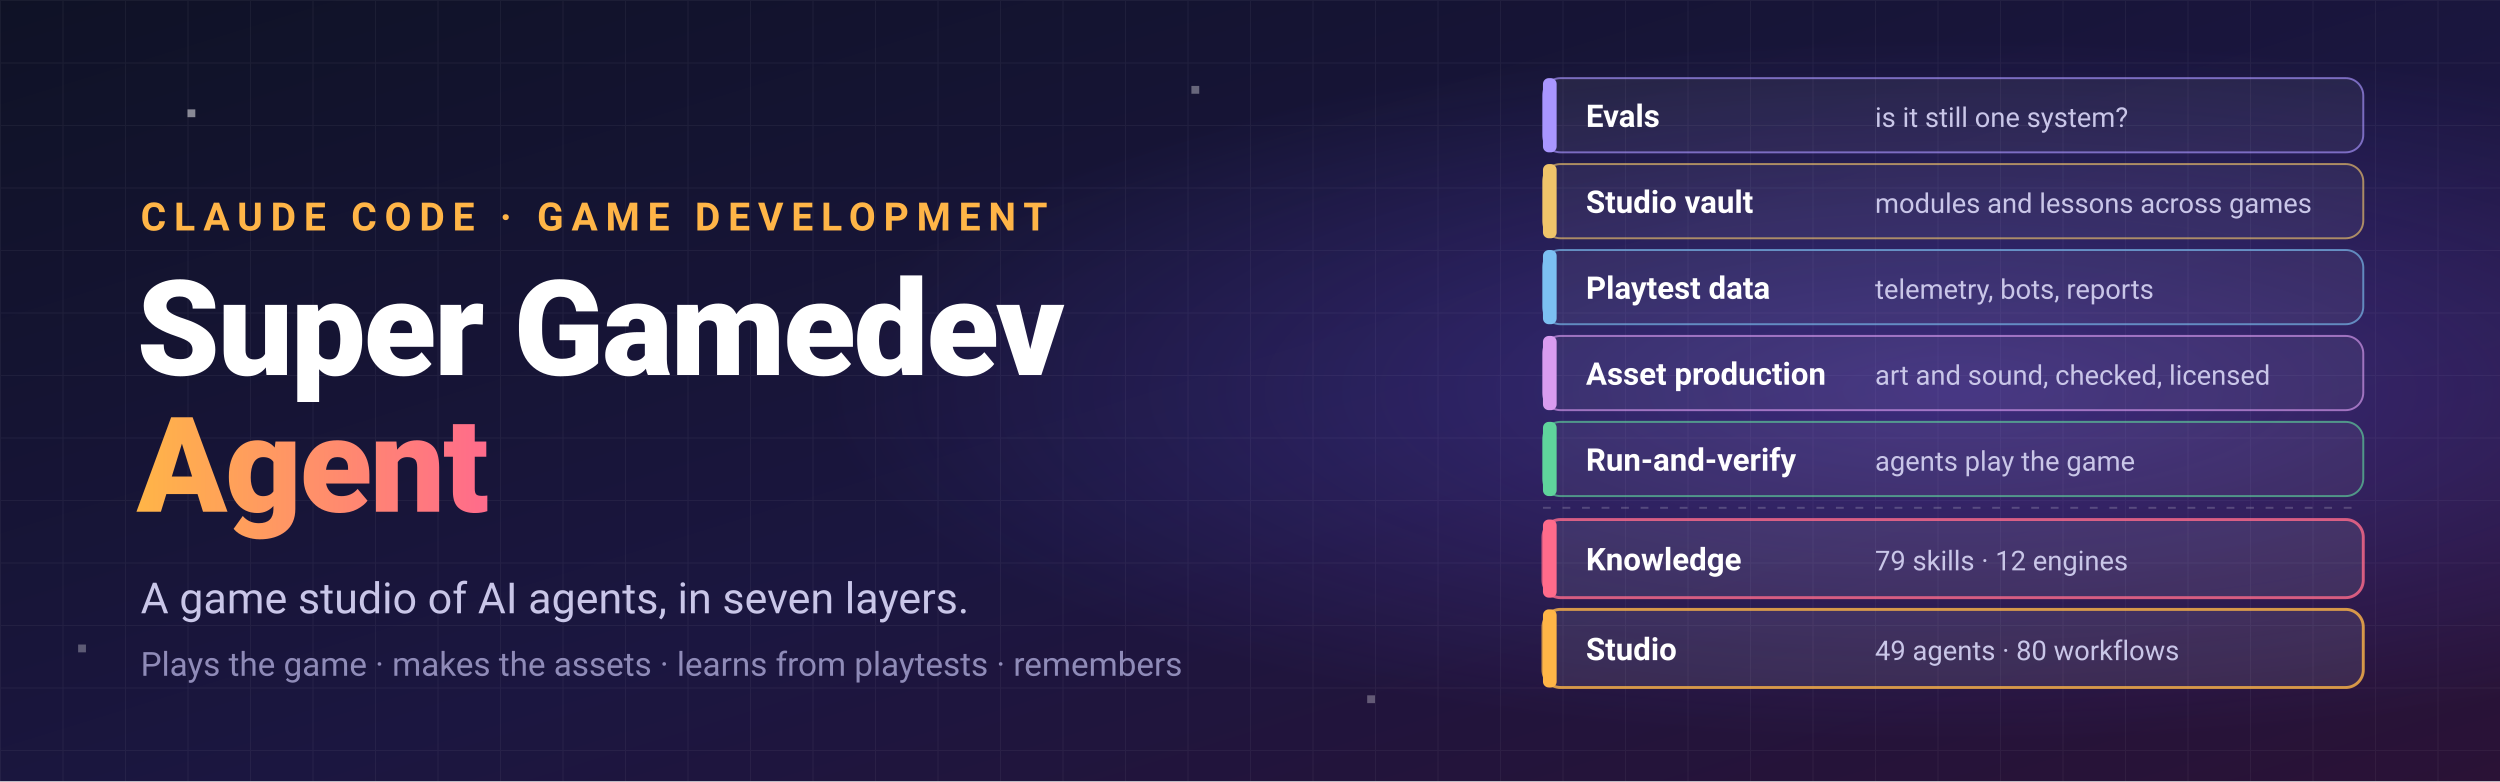
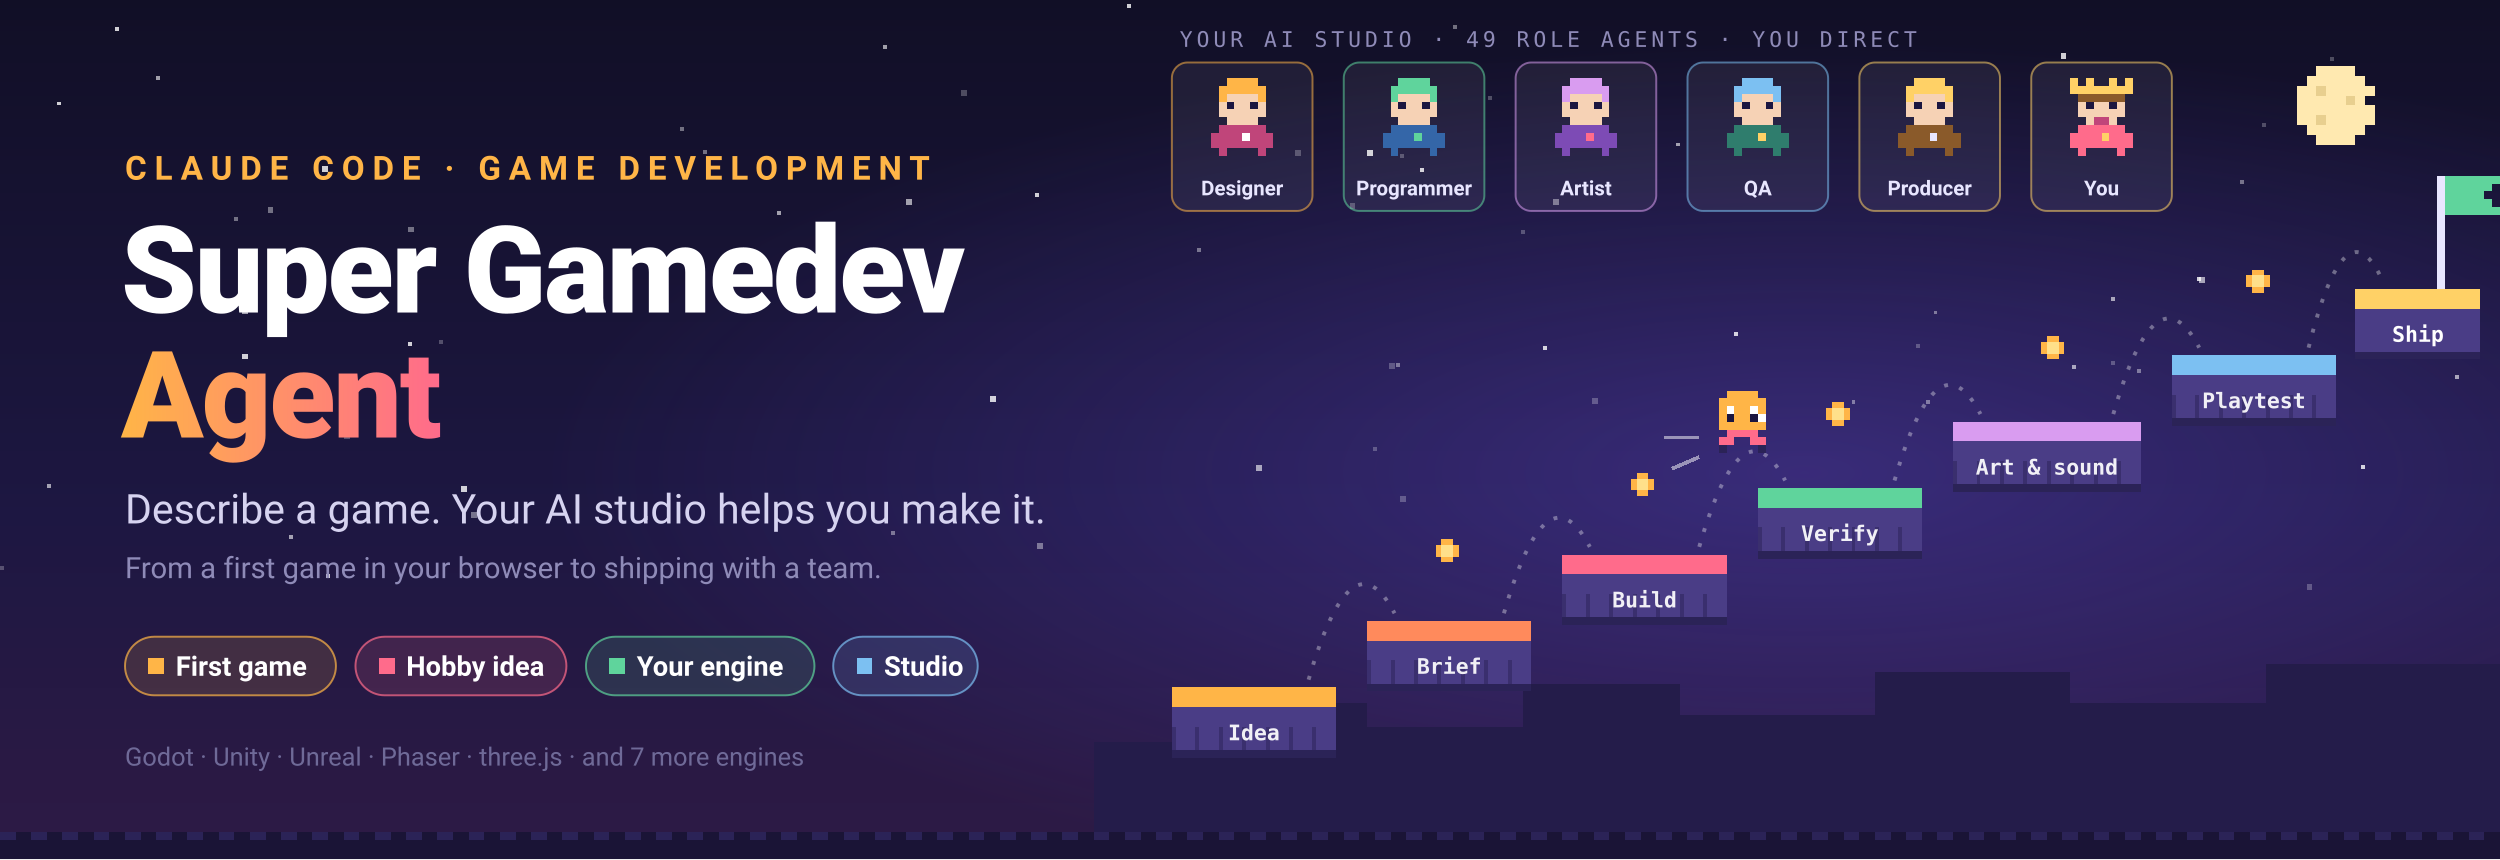
- <svg xmlns="http://www.w3.org/2000/svg" viewBox="0 0 1280 400" width="1280" height="400" role="img" aria-labelledby="t d">
+ <svg xmlns="http://www.w3.org/2000/svg" viewBox="0 0 1280 440" width="1280" height="440" role="img" aria-labelledby="t d" shape-rendering="crispEdges">
  <defs>
-     <linearGradient id="bg" x1="0" y1="0" x2="1" y2="1">
-       <stop offset="0" stop-color="#0f1226" />
-       <stop offset="0.55" stop-color="#1b1640" />
-       <stop offset="1" stop-color="#2a1236" />
+     <linearGradient id="sky" x1="0" y1="0" x2="0" y2="1">
+       <stop offset="0" stop-color="#110f26" />
+       <stop offset="0.6" stop-color="#1d1742" />
+       <stop offset="1" stop-color="#2e1a45" />
    </linearGradient>
    <linearGradient id="accent" x1="0" y1="0" x2="1" y2="0">
      <stop offset="0" stop-color="#ffb547" />
      <stop offset="1" stop-color="#ff6b8b" />
    </linearGradient>
-     <pattern id="grid" width="32" height="32" patternUnits="userSpaceOnUse">
-       <path d="M32 0H0V32" fill="none" stroke="#ffffff" stroke-opacity="0.05" stroke-width="1" />
-     </pattern>
-     <radialGradient id="glow" cx="0.78" cy="0.5" r="0.45">
-       <stop offset="0" stop-color="#7c5cff" stop-opacity="0.32" />
+     <radialGradient id="glow" cx="0.72" cy="0.55" r="0.5">
+       <stop offset="0" stop-color="#7c5cff" stop-opacity="0.30" />
      <stop offset="1" stop-color="#7c5cff" stop-opacity="0" />
    </radialGradient>
  </defs>
-   <rect width="1280" height="400" fill="url(#bg)" />
-   <rect width="1280" height="400" fill="url(#grid)" />
-   <rect width="1280" height="400" fill="url(#glow)" />
-   <g fill="#ffffff">
-     <rect x="96" y="56" width="4" height="4" opacity="0.5" />
-     <rect x="610" y="44" width="4" height="4" opacity="0.35" />
-     <rect x="40" y="330" width="4" height="4" opacity="0.3" />
-     <rect x="700" y="356" width="4" height="4" opacity="0.3" />
-   </g>
-   <g font-family="ui-sans-serif, -apple-system, 'Segoe UI', Roboto, Helvetica, Arial, sans-serif">
-     <text x="72" y="118" fill="#ffb547" font-size="20" font-weight="600" letter-spacing="4">CLAUDE CODE · GAME DEVELOPMENT</text>
-     <text x="70" y="192" fill="#ffffff" font-size="68" font-weight="800" letter-spacing="-1">Super Gamedev</text>
-     <text x="70" y="262" fill="url(#accent)" font-size="68" font-weight="800" letter-spacing="-1">Agent</text>
-     <text x="72" y="314" fill="#c9c6e8" font-size="22">A game studio of AI agents, in seven layers.</text>
-     <text x="72" y="346" fill="#8f8bb8" font-size="17">Plays the game · makes the assets · learns from playtests · remembers</text>
-   </g>
-   <g font-family="ui-sans-serif, -apple-system, 'Segoe UI', Roboto, Helvetica, Arial, sans-serif">
-     <g transform="translate(790 40)">
-       <rect width="420" height="38" rx="9" fill="#ffffff" fill-opacity="0.06" stroke="#a996ff" stroke-opacity="0.65" />
-       <rect x="0" y="0" width="7" height="38" rx="3" fill="#a996ff" />
-       <text x="22" y="25" fill="#ffffff" font-size="16" font-weight="700">Evals</text>
-       <text x="170" y="25" fill="#c9c6e8" font-size="14">is it still one system?</text>
-     </g>
-     <g transform="translate(790 84)">
-       <rect width="420" height="38" rx="9" fill="#ffffff" fill-opacity="0.06" stroke="#f0c46a" stroke-opacity="0.65" />
-       <rect x="0" y="0" width="7" height="38" rx="3" fill="#f0c46a" />
-       <text x="22" y="25" fill="#ffffff" font-size="16" font-weight="700">Studio vault</text>
-       <text x="170" y="25" fill="#c9c6e8" font-size="14">modules and lessons across games</text>
-     </g>
-     <g transform="translate(790 128)">
-       <rect width="420" height="38" rx="9" fill="#ffffff" fill-opacity="0.06" stroke="#7cc0f2" stroke-opacity="0.65" />
-       <rect x="0" y="0" width="7" height="38" rx="3" fill="#7cc0f2" />
-       <text x="22" y="25" fill="#ffffff" font-size="16" font-weight="700">Playtest data</text>
-       <text x="170" y="25" fill="#c9c6e8" font-size="14">telemetry, bots, reports</text>
-     </g>
-     <g transform="translate(790 172)">
-       <rect width="420" height="38" rx="9" fill="#ffffff" fill-opacity="0.06" stroke="#d99cf0" stroke-opacity="0.65" />
-       <rect x="0" y="0" width="7" height="38" rx="3" fill="#d99cf0" />
-       <text x="22" y="25" fill="#ffffff" font-size="16" font-weight="700">Asset production</text>
-       <text x="170" y="25" fill="#c9c6e8" font-size="14">art and sound, checked, licensed</text>
-     </g>
-     <g transform="translate(790 216)">
-       <rect width="420" height="38" rx="9" fill="#ffffff" fill-opacity="0.06" stroke="#5fd49c" stroke-opacity="0.65" />
-       <rect x="0" y="0" width="7" height="38" rx="3" fill="#5fd49c" />
-       <text x="22" y="25" fill="#ffffff" font-size="16" font-weight="700">Run-and-verify</text>
-       <text x="170" y="25" fill="#c9c6e8" font-size="14">agents play the game</text>
-     </g>
-     <line x1="790" y1="260" x2="1210" y2="260" stroke="#ffffff" stroke-opacity="0.18" stroke-dasharray="4 6" />
-     <g transform="translate(790 266)">
-       <rect width="420" height="40" rx="9" fill="#ffffff" fill-opacity="0.09" stroke="#ff6b8b" stroke-opacity="0.8" stroke-width="1.5" />
-       <rect x="0" y="0" width="7" height="40" rx="3" fill="#ff6b8b" />
-       <text x="22" y="26" fill="#ffffff" font-size="16" font-weight="700">Knowledge</text>
-       <text x="170" y="26" fill="#c9c6e8" font-size="14">79 skills · 12 engines</text>
-     </g>
-     <g transform="translate(790 312)">
-       <rect width="420" height="40" rx="9" fill="#ffffff" fill-opacity="0.09" stroke="#ffb547" stroke-opacity="0.8" stroke-width="1.5" />
-       <rect x="0" y="0" width="7" height="40" rx="3" fill="#ffb547" />
-       <text x="22" y="26" fill="#ffffff" font-size="16" font-weight="700">Studio</text>
-       <text x="170" y="26" fill="#c9c6e8" font-size="14">49 agents · 80 workflows</text>
-     </g>
-   </g>
+   <rect width="1280" height="440" fill="url(#sky)" />
+   <rect width="1280" height="440" fill="url(#glow)" />
+   <rect x="663" y="77" width="3" height="3" fill="#ffffff" opacity="0.25" />
+   <rect x="148" y="274" width="2" height="2" fill="#ffffff" opacity="0.6" />
+   <rect x="1193" y="29" width="2" height="2" fill="#ffffff" opacity="0.25" />
+   <rect x="176" y="222" width="3" height="3" fill="#ffffff" opacity="0.25" />
+   <rect x="492" y="46" width="3" height="3" fill="#ffffff" opacity="0.25" />
+   <rect x="1158" y="63" width="2" height="2" fill="#ffffff" opacity="0.25" />
+   <rect x="1181" y="299" width="3" height="3" fill="#ffffff" opacity="0.25" />
+   <rect x="452" y="23" width="2" height="2" fill="#ffffff" opacity="0.6" />
+   <rect x="858" y="73" width="2" height="2" fill="#ffffff" opacity="0.6" />
+   <rect x="1147" y="92" width="2" height="2" fill="#ffffff" opacity="0.4" />
+   <rect x="762" y="49" width="2" height="2" fill="#ffffff" opacity="0.25" />
+   <rect x="1267" y="105" width="3" height="3" fill="#ffffff" opacity="0.8" />
+   <rect x="643" y="238" width="3" height="3" fill="#ffffff" opacity="0.6" />
+   <rect x="613" y="127" width="2" height="2" fill="#ffffff" opacity="0.4" />
+   <rect x="167" y="294" width="2" height="2" fill="#ffffff" opacity="0.8" />
+   <rect x="703" y="229" width="2" height="2" fill="#ffffff" opacity="0.25" />
+   <rect x="241" y="262" width="3" height="3" fill="#ffffff" opacity="0.4" />
+   <rect x="700" y="77" width="3" height="3" fill="#ffffff" opacity="0.8" />
+   <rect x="80" y="39" width="2" height="2" fill="#ffffff" opacity="0.6" />
+   <rect x="717" y="254" width="3" height="3" fill="#ffffff" opacity="0.25" />
+   <rect x="191" y="138" width="3" height="3" fill="#ffffff" opacity="0.25" />
+   <rect x="124" y="158" width="3" height="3" fill="#ffffff" opacity="0.6" />
+   <rect x="790" y="177" width="2" height="2" fill="#ffffff" opacity="0.8" />
+   <rect x="727" y="86" width="2" height="2" fill="#ffffff" opacity="0.8" />
+   <rect x="120" y="111" width="2" height="2" fill="#ffffff" opacity="0.4" />
+   <rect x="507" y="203" width="3" height="3" fill="#ffffff" opacity="0.8" />
+   <rect x="165" y="85" width="3" height="3" fill="#ffffff" opacity="0.8" />
+   <rect x="1125" y="142" width="2" height="2" fill="#ffffff" opacity="0.8" />
+   <rect x="1126" y="142" width="3" height="3" fill="#ffffff" opacity="0.6" />
+   <rect x="779" y="118" width="2" height="2" fill="#ffffff" opacity="0.25" />
+   <rect x="360" y="77" width="2" height="2" fill="#ffffff" opacity="0.4" />
+   <rect x="24" y="248" width="2" height="2" fill="#ffffff" opacity="0.6" />
+   <rect x="577" y="2" width="2" height="2" fill="#ffffff" opacity="0.8" />
+   <rect x="1094" y="189" width="2" height="2" fill="#ffffff" opacity="0.4" />
+   <rect x="1055" y="27" width="3" height="3" fill="#ffffff" opacity="0.8" />
+   <rect x="815" y="204" width="3" height="3" fill="#ffffff" opacity="0.25" />
+   <rect x="986" y="205" width="2" height="2" fill="#ffffff" opacity="0.4" />
+   <rect x="137" y="106" width="3" height="3" fill="#ffffff" opacity="0.4" />
+   <rect x="225" y="174" width="2" height="2" fill="#ffffff" opacity="0.25" />
+   <rect x="0" y="290" width="2" height="2" fill="#ffffff" opacity="0.25" />
+   <rect x="744" y="13" width="2" height="2" fill="#ffffff" opacity="0.4" />
+   <rect x="1257" y="192" width="2" height="2" fill="#ffffff" opacity="0.6" />
+   <rect x="711" y="186" width="3" height="3" fill="#ffffff" opacity="0.25" />
+   <rect x="236" y="249" width="3" height="3" fill="#ffffff" opacity="0.8" />
+   <rect x="990" y="159" width="2" height="2" fill="#ffffff" opacity="0.4" />
+   <rect x="209" y="175" width="2" height="2" fill="#ffffff" opacity="0.8" />
+   <rect x="330" y="264" width="2" height="2" fill="#ffffff" opacity="0.4" />
+   <rect x="1081" y="185" width="2" height="2" fill="#ffffff" opacity="0.25" />
+   <rect x="1081" y="152" width="2" height="2" fill="#ffffff" opacity="0.6" />
+   <rect x="1061" y="187" width="2" height="2" fill="#ffffff" opacity="0.6" />
+   <rect x="456" y="272" width="2" height="2" fill="#ffffff" opacity="0.4" />
+   <rect x="1255" y="99" width="2" height="2" fill="#ffffff" opacity="0.8" />
+   <rect x="464" y="102" width="3" height="3" fill="#ffffff" opacity="0.6" />
+   <rect x="59" y="14" width="2" height="2" fill="#ffffff" opacity="0.8" />
+   <rect x="530" y="99" width="2" height="2" fill="#ffffff" opacity="0.8" />
+   <rect x="715" y="186" width="2" height="2" fill="#ffffff" opacity="0.4" />
+   <rect x="209" y="116" width="3" height="3" fill="#ffffff" opacity="0.4" />
+   <rect x="691" y="104" width="3" height="3" fill="#ffffff" opacity="0.25" />
+   <rect x="981" y="176" width="2" height="2" fill="#ffffff" opacity="0.25" />
+   <rect x="795" y="102" width="3" height="3" fill="#ffffff" opacity="0.4" />
+   <rect x="888" y="170" width="2" height="2" fill="#ffffff" opacity="0.8" />
+   <rect x="948" y="205" width="2" height="2" fill="#ffffff" opacity="0.4" />
+   <rect x="348" y="65" width="2" height="2" fill="#ffffff" opacity="0.4" />
+   <rect x="1209" y="238" width="2" height="2" fill="#ffffff" opacity="0.8" />
+   <rect x="717" y="79" width="2" height="2" fill="#ffffff" opacity="0.25" />
+   <rect x="29" y="52" width="2" height="2" fill="#ffffff" opacity="0.8" />
+   <rect x="398" y="108" width="2" height="2" fill="#ffffff" opacity="0.6" />
+   <rect x="435" y="149" width="2" height="2" fill="#ffffff" opacity="0.6" />
+   <rect x="531" y="278" width="3" height="3" fill="#ffffff" opacity="0.4" />
+   <rect x="124" y="181" width="3" height="3" fill="#ffffff" opacity="0.8" />
+   <g transform="translate(1176 34)">
+     <rect x="10" y="0" width="20" height="5" fill="#ffe9b0" />
+     <rect x="5" y="5" width="30" height="5" fill="#ffe9b0" />
+     <rect x="0" y="10" width="10" height="5" fill="#ffe9b0" />
+     <rect x="10" y="10" width="5" height="5" fill="#e8cf8f" />
+     <rect x="15" y="10" width="25" height="5" fill="#ffe9b0" />
+     <rect x="0" y="15" width="25" height="5" fill="#ffe9b0" />
+     <rect x="25" y="15" width="5" height="5" fill="#e8cf8f" />
+     <rect x="30" y="15" width="5" height="5" fill="#ffe9b0" />
+     <rect x="0" y="20" width="40" height="5" fill="#ffe9b0" />
+     <rect x="0" y="25" width="10" height="5" fill="#ffe9b0" />
+     <rect x="10" y="25" width="5" height="5" fill="#e8cf8f" />
+     <rect x="15" y="25" width="25" height="5" fill="#ffe9b0" />
+     <rect x="5" y="30" width="30" height="5" fill="#ffe9b0" />
+     <rect x="10" y="35" width="20" height="5" fill="#ffe9b0" />
+   </g>
+   <path d="M560 440 L560 380 L620 380 L620 360 L700 360 L700 372 L780 372 L780 350 L860 350 L860 366 L960 366 L960 344 L1060 344 L1060 360 L1160 360 L1160 340 L1280 340 L1280 440 Z" fill="#241c4a" />
+   <rect x="600" y="352" width="84" height="10" fill="#ffb547" />
+   <rect x="600" y="362" width="84" height="22" fill="#4a3d86" />
+   <rect x="600" y="372" width="2" height="12" fill="#3a2f6e" />
+   <rect x="612" y="372" width="2" height="12" fill="#3a2f6e" />
+   <rect x="624" y="372" width="2" height="12" fill="#3a2f6e" />
+   <rect x="636" y="372" width="2" height="12" fill="#3a2f6e" />
+   <rect x="648" y="372" width="2" height="12" fill="#3a2f6e" />
+   <rect x="660" y="372" width="2" height="12" fill="#3a2f6e" />
+   <rect x="672" y="372" width="2" height="12" fill="#3a2f6e" />
+   <rect x="600" y="384" width="84" height="4" fill="#2b2357" />
+   <text x="642.0" y="379" text-anchor="middle" font-family="ui-monospace, SFMono-Regular, Menlo, Consolas, monospace" font-size="11" font-weight="700" fill="#ffffff" opacity="0.92" shape-rendering="auto">Idea</text>
+   <rect x="700" y="318" width="84" height="10" fill="#ff8a5c" />
+   <rect x="700" y="328" width="84" height="22" fill="#4a3d86" />
+   <rect x="700" y="338" width="2" height="12" fill="#3a2f6e" />
+   <rect x="712" y="338" width="2" height="12" fill="#3a2f6e" />
+   <rect x="724" y="338" width="2" height="12" fill="#3a2f6e" />
+   <rect x="736" y="338" width="2" height="12" fill="#3a2f6e" />
+   <rect x="748" y="338" width="2" height="12" fill="#3a2f6e" />
+   <rect x="760" y="338" width="2" height="12" fill="#3a2f6e" />
+   <rect x="772" y="338" width="2" height="12" fill="#3a2f6e" />
+   <rect x="700" y="350" width="84" height="4" fill="#2b2357" />
+   <text x="742.0" y="345" text-anchor="middle" font-family="ui-monospace, SFMono-Regular, Menlo, Consolas, monospace" font-size="11" font-weight="700" fill="#ffffff" opacity="0.92" shape-rendering="auto">Brief</text>
+   <rect x="800" y="284" width="84" height="10" fill="#ff6b8b" />
+   <rect x="800" y="294" width="84" height="22" fill="#4a3d86" />
+   <rect x="800" y="304" width="2" height="12" fill="#3a2f6e" />
+   <rect x="812" y="304" width="2" height="12" fill="#3a2f6e" />
+   <rect x="824" y="304" width="2" height="12" fill="#3a2f6e" />
+   <rect x="836" y="304" width="2" height="12" fill="#3a2f6e" />
+   <rect x="848" y="304" width="2" height="12" fill="#3a2f6e" />
+   <rect x="860" y="304" width="2" height="12" fill="#3a2f6e" />
+   <rect x="872" y="304" width="2" height="12" fill="#3a2f6e" />
+   <rect x="800" y="316" width="84" height="4" fill="#2b2357" />
+   <text x="842.0" y="311" text-anchor="middle" font-family="ui-monospace, SFMono-Regular, Menlo, Consolas, monospace" font-size="11" font-weight="700" fill="#ffffff" opacity="0.92" shape-rendering="auto">Build</text>
+   <rect x="900" y="250" width="84" height="10" fill="#5fd49c" />
+   <rect x="900" y="260" width="84" height="22" fill="#4a3d86" />
+   <rect x="900" y="270" width="2" height="12" fill="#3a2f6e" />
+   <rect x="912" y="270" width="2" height="12" fill="#3a2f6e" />
+   <rect x="924" y="270" width="2" height="12" fill="#3a2f6e" />
+   <rect x="936" y="270" width="2" height="12" fill="#3a2f6e" />
+   <rect x="948" y="270" width="2" height="12" fill="#3a2f6e" />
+   <rect x="960" y="270" width="2" height="12" fill="#3a2f6e" />
+   <rect x="972" y="270" width="2" height="12" fill="#3a2f6e" />
+   <rect x="900" y="282" width="84" height="4" fill="#2b2357" />
+   <text x="942.0" y="277" text-anchor="middle" font-family="ui-monospace, SFMono-Regular, Menlo, Consolas, monospace" font-size="11" font-weight="700" fill="#ffffff" opacity="0.92" shape-rendering="auto">Verify</text>
+   <rect x="1000" y="216" width="96" height="10" fill="#d99cf0" />
+   <rect x="1000" y="226" width="96" height="22" fill="#4a3d86" />
+   <rect x="1000" y="236" width="2" height="12" fill="#3a2f6e" />
+   <rect x="1012" y="236" width="2" height="12" fill="#3a2f6e" />
+   <rect x="1024" y="236" width="2" height="12" fill="#3a2f6e" />
+   <rect x="1036" y="236" width="2" height="12" fill="#3a2f6e" />
+   <rect x="1048" y="236" width="2" height="12" fill="#3a2f6e" />
+   <rect x="1060" y="236" width="2" height="12" fill="#3a2f6e" />
+   <rect x="1072" y="236" width="2" height="12" fill="#3a2f6e" />
+   <rect x="1084" y="236" width="2" height="12" fill="#3a2f6e" />
+   <rect x="1000" y="248" width="96" height="4" fill="#2b2357" />
+   <text x="1048.0" y="243" text-anchor="middle" font-family="ui-monospace, SFMono-Regular, Menlo, Consolas, monospace" font-size="11" font-weight="700" fill="#ffffff" opacity="0.92" shape-rendering="auto">Art &amp; sound</text>
+   <rect x="1112" y="182" width="84" height="10" fill="#7cc0f2" />
+   <rect x="1112" y="192" width="84" height="22" fill="#4a3d86" />
+   <rect x="1112" y="202" width="2" height="12" fill="#3a2f6e" />
+   <rect x="1124" y="202" width="2" height="12" fill="#3a2f6e" />
+   <rect x="1136" y="202" width="2" height="12" fill="#3a2f6e" />
+   <rect x="1148" y="202" width="2" height="12" fill="#3a2f6e" />
+   <rect x="1160" y="202" width="2" height="12" fill="#3a2f6e" />
+   <rect x="1172" y="202" width="2" height="12" fill="#3a2f6e" />
+   <rect x="1184" y="202" width="2" height="12" fill="#3a2f6e" />
+   <rect x="1112" y="214" width="84" height="4" fill="#2b2357" />
+   <text x="1154.0" y="209" text-anchor="middle" font-family="ui-monospace, SFMono-Regular, Menlo, Consolas, monospace" font-size="11" font-weight="700" fill="#ffffff" opacity="0.92" shape-rendering="auto">Playtest</text>
+   <rect x="1206" y="148" width="64" height="10" fill="#ffd166" />
+   <rect x="1206" y="158" width="64" height="22" fill="#4a3d86" />
+   <rect x="1206" y="180" width="64" height="4" fill="#2b2357" />
+   <text x="1238" y="175" text-anchor="middle" font-family="ui-monospace, SFMono-Regular, Menlo, Consolas, monospace" font-size="11" font-weight="700" fill="#ffffff" shape-rendering="auto">Ship</text>
+   <rect x="1248" y="90" width="4" height="58" fill="#e8e6ff" />
+   <g transform="translate(1252 90)">
+     <rect x="0" y="0" width="28" height="4" fill="#5fd49c" />
+     <rect x="0" y="4" width="24" height="4" fill="#5fd49c" />
+     <rect x="0" y="8" width="20" height="4" fill="#5fd49c" />
+     <rect x="0" y="12" width="24" height="4" fill="#5fd49c" />
+     <rect x="0" y="16" width="28" height="4" fill="#5fd49c" />
+   </g>
+   <g transform="translate(735 276)">
+     <rect x="3" y="0" width="6" height="3" fill="#ffb547" />
+     <rect x="0" y="3" width="3" height="3" fill="#ffb547" />
+     <rect x="3" y="3" width="6" height="3" fill="#ffe08a" />
+     <rect x="9" y="3" width="3" height="3" fill="#ffb547" />
+     <rect x="0" y="6" width="3" height="3" fill="#ffb547" />
+     <rect x="3" y="6" width="6" height="3" fill="#ffe08a" />
+     <rect x="9" y="6" width="3" height="3" fill="#ffb547" />
+     <rect x="3" y="9" width="6" height="3" fill="#ffb547" />
+   </g>
+   <g transform="translate(835 242)">
+     <rect x="3" y="0" width="6" height="3" fill="#ffb547" />
+     <rect x="0" y="3" width="3" height="3" fill="#ffb547" />
+     <rect x="3" y="3" width="6" height="3" fill="#ffe08a" />
+     <rect x="9" y="3" width="3" height="3" fill="#ffb547" />
+     <rect x="0" y="6" width="3" height="3" fill="#ffb547" />
+     <rect x="3" y="6" width="6" height="3" fill="#ffe08a" />
+     <rect x="9" y="6" width="3" height="3" fill="#ffb547" />
+     <rect x="3" y="9" width="6" height="3" fill="#ffb547" />
+   </g>
+   <g transform="translate(935 206)">
+     <rect x="3" y="0" width="6" height="3" fill="#ffb547" />
+     <rect x="0" y="3" width="3" height="3" fill="#ffb547" />
+     <rect x="3" y="3" width="6" height="3" fill="#ffe08a" />
+     <rect x="9" y="3" width="3" height="3" fill="#ffb547" />
+     <rect x="0" y="6" width="3" height="3" fill="#ffb547" />
+     <rect x="3" y="6" width="6" height="3" fill="#ffe08a" />
+     <rect x="9" y="6" width="3" height="3" fill="#ffb547" />
+     <rect x="3" y="9" width="6" height="3" fill="#ffb547" />
+   </g>
+   <g transform="translate(1045 172)">
+     <rect x="3" y="0" width="6" height="3" fill="#ffb547" />
+     <rect x="0" y="3" width="3" height="3" fill="#ffb547" />
+     <rect x="3" y="3" width="6" height="3" fill="#ffe08a" />
+     <rect x="9" y="3" width="3" height="3" fill="#ffb547" />
+     <rect x="0" y="6" width="3" height="3" fill="#ffb547" />
+     <rect x="3" y="6" width="6" height="3" fill="#ffe08a" />
+     <rect x="9" y="6" width="3" height="3" fill="#ffb547" />
+     <rect x="3" y="9" width="6" height="3" fill="#ffb547" />
+   </g>
+   <g transform="translate(1150 138)">
+     <rect x="3" y="0" width="6" height="3" fill="#ffb547" />
+     <rect x="0" y="3" width="3" height="3" fill="#ffb547" />
+     <rect x="3" y="3" width="6" height="3" fill="#ffe08a" />
+     <rect x="9" y="3" width="3" height="3" fill="#ffb547" />
+     <rect x="0" y="6" width="3" height="3" fill="#ffb547" />
+     <rect x="3" y="6" width="6" height="3" fill="#ffe08a" />
+     <rect x="9" y="6" width="3" height="3" fill="#ffb547" />
+     <rect x="3" y="9" width="6" height="3" fill="#ffb547" />
+   </g>
+   <path d="M670 348 Q692.0 272 714 314" fill="none" stroke="#ffffff" stroke-opacity="0.35" stroke-width="2" stroke-dasharray="2 6" shape-rendering="auto" />
+   <path d="M770 314 Q792.0 238 814 280" fill="none" stroke="#ffffff" stroke-opacity="0.35" stroke-width="2" stroke-dasharray="2 6" shape-rendering="auto" />
+   <path d="M870 280 Q892.0 204 914 246" fill="none" stroke="#ffffff" stroke-opacity="0.35" stroke-width="2" stroke-dasharray="2 6" shape-rendering="auto" />
+   <path d="M970 246 Q992.0 170 1014 212" fill="none" stroke="#ffffff" stroke-opacity="0.35" stroke-width="2" stroke-dasharray="2 6" shape-rendering="auto" />
+   <path d="M1082 212 Q1104.0 136 1126 178" fill="none" stroke="#ffffff" stroke-opacity="0.35" stroke-width="2" stroke-dasharray="2 6" shape-rendering="auto" />
+   <path d="M1182 178 Q1201.0 102 1220 144" fill="none" stroke="#ffffff" stroke-opacity="0.35" stroke-width="2" stroke-dasharray="2 6" shape-rendering="auto" />
+   <g transform="translate(876 200)">
+     <rect x="8" y="0" width="16" height="4" fill="#ffb547" />
+     <rect x="4" y="4" width="24" height="4" fill="#ffb547" />
+     <rect x="4" y="8" width="4" height="4" fill="#ffb547" />
+     <rect x="8" y="8" width="4" height="4" fill="#ffffff" />
+     <rect x="12" y="8" width="8" height="4" fill="#ffb547" />
+     <rect x="20" y="8" width="4" height="4" fill="#ffffff" />
+     <rect x="24" y="8" width="4" height="4" fill="#ffb547" />
+     <rect x="4" y="12" width="4" height="4" fill="#ffb547" />
+     <rect x="8" y="12" width="4" height="4" fill="#1b1640" />
+     <rect x="12" y="12" width="8" height="4" fill="#ffb547" />
+     <rect x="20" y="12" width="4" height="4" fill="#1b1640" />
+     <rect x="24" y="12" width="4" height="4" fill="#ffffff" />
+     <rect x="4" y="16" width="24" height="4" fill="#ffb547" />
+     <rect x="8" y="20" width="16" height="4" fill="#ff6b8b" />
+     <rect x="4" y="24" width="8" height="4" fill="#ff6b8b" />
+     <rect x="20" y="24" width="8" height="4" fill="#ff6b8b" />
+     <rect x="4" y="28" width="4" height="4" fill="#2b2357" />
+     <rect x="24" y="28" width="4" height="4" fill="#2b2357" />
+   </g>
+   <path d="M870 234 l-14 6 M870 224 l-18 0" stroke="#ffffff" stroke-opacity="0.5" stroke-width="2" />
+   <rect x="600" y="32" width="72" height="76" rx="8" fill="#ffffff" fill-opacity="0.06" stroke="#ffb547" stroke-opacity="0.55" shape-rendering="auto" />
+   <g transform="translate(620 40)">
+     <rect x="8" y="0" width="16" height="4" fill="#ffb547" />
+     <rect x="4" y="4" width="24" height="4" fill="#ffb547" />
+     <rect x="4" y="8" width="4" height="4" fill="#ffb547" />
+     <rect x="8" y="8" width="16" height="4" fill="#f6d2b5" />
+     <rect x="24" y="8" width="4" height="4" fill="#ffb547" />
+     <rect x="4" y="12" width="4" height="4" fill="#f6d2b5" />
+     <rect x="8" y="12" width="4" height="4" fill="#1b1640" />
+     <rect x="12" y="12" width="8" height="4" fill="#f6d2b5" />
+     <rect x="20" y="12" width="4" height="4" fill="#1b1640" />
+     <rect x="24" y="12" width="4" height="4" fill="#f6d2b5" />
+     <rect x="4" y="16" width="24" height="4" fill="#f6d2b5" />
+     <rect x="8" y="20" width="16" height="4" fill="#f6d2b5" />
+     <rect x="4" y="24" width="24" height="4" fill="#c0457a" />
+     <rect x="0" y="28" width="16" height="4" fill="#c0457a" />
+     <rect x="16" y="28" width="4" height="4" fill="#ffffff" />
+     <rect x="20" y="28" width="12" height="4" fill="#c0457a" />
+     <rect x="0" y="32" width="32" height="4" fill="#c0457a" />
+     <rect x="4" y="36" width="4" height="4" fill="#c0457a" />
+     <rect x="24" y="36" width="4" height="4" fill="#c0457a" />
+   </g>
+   <text x="636" y="100" text-anchor="middle" font-family="ui-sans-serif, -apple-system, 'Segoe UI', Roboto, Helvetica, Arial, sans-serif" font-size="10.5" font-weight="600" fill="#e8e6ff" shape-rendering="auto">Designer</text>
+   <rect x="688" y="32" width="72" height="76" rx="8" fill="#ffffff" fill-opacity="0.06" stroke="#5fd49c" stroke-opacity="0.55" shape-rendering="auto" />
+   <g transform="translate(708 40)">
+     <rect x="8" y="0" width="16" height="4" fill="#5fd49c" />
+     <rect x="4" y="4" width="24" height="4" fill="#5fd49c" />
+     <rect x="4" y="8" width="4" height="4" fill="#5fd49c" />
+     <rect x="8" y="8" width="16" height="4" fill="#f6d2b5" />
+     <rect x="24" y="8" width="4" height="4" fill="#5fd49c" />
+     <rect x="4" y="12" width="4" height="4" fill="#f6d2b5" />
+     <rect x="8" y="12" width="4" height="4" fill="#1b1640" />
+     <rect x="12" y="12" width="8" height="4" fill="#f6d2b5" />
+     <rect x="20" y="12" width="4" height="4" fill="#1b1640" />
+     <rect x="24" y="12" width="4" height="4" fill="#f6d2b5" />
+     <rect x="4" y="16" width="24" height="4" fill="#f6d2b5" />
+     <rect x="8" y="20" width="16" height="4" fill="#f6d2b5" />
+     <rect x="4" y="24" width="24" height="4" fill="#3466a8" />
+     <rect x="0" y="28" width="16" height="4" fill="#3466a8" />
+     <rect x="16" y="28" width="4" height="4" fill="#5fd49c" />
+     <rect x="20" y="28" width="12" height="4" fill="#3466a8" />
+     <rect x="0" y="32" width="32" height="4" fill="#3466a8" />
+     <rect x="4" y="36" width="4" height="4" fill="#3466a8" />
+     <rect x="24" y="36" width="4" height="4" fill="#3466a8" />
+   </g>
+   <text x="724" y="100" text-anchor="middle" font-family="ui-sans-serif, -apple-system, 'Segoe UI', Roboto, Helvetica, Arial, sans-serif" font-size="10.5" font-weight="600" fill="#e8e6ff" shape-rendering="auto">Programmer</text>
+   <rect x="776" y="32" width="72" height="76" rx="8" fill="#ffffff" fill-opacity="0.06" stroke="#d99cf0" stroke-opacity="0.55" shape-rendering="auto" />
+   <g transform="translate(796 40)">
+     <rect x="8" y="0" width="16" height="4" fill="#d99cf0" />
+     <rect x="4" y="4" width="24" height="4" fill="#d99cf0" />
+     <rect x="4" y="8" width="4" height="4" fill="#d99cf0" />
+     <rect x="8" y="8" width="16" height="4" fill="#f6d2b5" />
+     <rect x="24" y="8" width="4" height="4" fill="#d99cf0" />
+     <rect x="4" y="12" width="4" height="4" fill="#f6d2b5" />
+     <rect x="8" y="12" width="4" height="4" fill="#1b1640" />
+     <rect x="12" y="12" width="8" height="4" fill="#f6d2b5" />
+     <rect x="20" y="12" width="4" height="4" fill="#1b1640" />
+     <rect x="24" y="12" width="4" height="4" fill="#f6d2b5" />
+     <rect x="4" y="16" width="24" height="4" fill="#f6d2b5" />
+     <rect x="8" y="20" width="16" height="4" fill="#f6d2b5" />
+     <rect x="4" y="24" width="24" height="4" fill="#7d4bb5" />
+     <rect x="0" y="28" width="16" height="4" fill="#7d4bb5" />
+     <rect x="16" y="28" width="4" height="4" fill="#ff6b8b" />
+     <rect x="20" y="28" width="12" height="4" fill="#7d4bb5" />
+     <rect x="0" y="32" width="32" height="4" fill="#7d4bb5" />
+     <rect x="4" y="36" width="4" height="4" fill="#7d4bb5" />
+     <rect x="24" y="36" width="4" height="4" fill="#7d4bb5" />
+   </g>
+   <text x="812" y="100" text-anchor="middle" font-family="ui-sans-serif, -apple-system, 'Segoe UI', Roboto, Helvetica, Arial, sans-serif" font-size="10.5" font-weight="600" fill="#e8e6ff" shape-rendering="auto">Artist</text>
+   <rect x="864" y="32" width="72" height="76" rx="8" fill="#ffffff" fill-opacity="0.06" stroke="#7cc0f2" stroke-opacity="0.55" shape-rendering="auto" />
+   <g transform="translate(884 40)">
+     <rect x="8" y="0" width="16" height="4" fill="#7cc0f2" />
+     <rect x="4" y="4" width="24" height="4" fill="#7cc0f2" />
+     <rect x="4" y="8" width="4" height="4" fill="#7cc0f2" />
+     <rect x="8" y="8" width="16" height="4" fill="#f6d2b5" />
+     <rect x="24" y="8" width="4" height="4" fill="#7cc0f2" />
+     <rect x="4" y="12" width="4" height="4" fill="#f6d2b5" />
+     <rect x="8" y="12" width="4" height="4" fill="#1b1640" />
+     <rect x="12" y="12" width="8" height="4" fill="#f6d2b5" />
+     <rect x="20" y="12" width="4" height="4" fill="#1b1640" />
+     <rect x="24" y="12" width="4" height="4" fill="#f6d2b5" />
+     <rect x="4" y="16" width="24" height="4" fill="#f6d2b5" />
+     <rect x="8" y="20" width="16" height="4" fill="#f6d2b5" />
+     <rect x="4" y="24" width="24" height="4" fill="#2f7d6d" />
+     <rect x="0" y="28" width="16" height="4" fill="#2f7d6d" />
+     <rect x="16" y="28" width="4" height="4" fill="#ffd166" />
+     <rect x="20" y="28" width="12" height="4" fill="#2f7d6d" />
+     <rect x="0" y="32" width="32" height="4" fill="#2f7d6d" />
+     <rect x="4" y="36" width="4" height="4" fill="#2f7d6d" />
+     <rect x="24" y="36" width="4" height="4" fill="#2f7d6d" />
+   </g>
+   <text x="900" y="100" text-anchor="middle" font-family="ui-sans-serif, -apple-system, 'Segoe UI', Roboto, Helvetica, Arial, sans-serif" font-size="10.5" font-weight="600" fill="#e8e6ff" shape-rendering="auto">QA</text>
+   <rect x="952" y="32" width="72" height="76" rx="8" fill="#ffffff" fill-opacity="0.06" stroke="#ffd166" stroke-opacity="0.55" shape-rendering="auto" />
+   <g transform="translate(972 40)">
+     <rect x="8" y="0" width="16" height="4" fill="#ffd166" />
+     <rect x="4" y="4" width="24" height="4" fill="#ffd166" />
+     <rect x="4" y="8" width="4" height="4" fill="#ffd166" />
+     <rect x="8" y="8" width="16" height="4" fill="#f6d2b5" />
+     <rect x="24" y="8" width="4" height="4" fill="#ffd166" />
+     <rect x="4" y="12" width="4" height="4" fill="#f6d2b5" />
+     <rect x="8" y="12" width="4" height="4" fill="#1b1640" />
+     <rect x="12" y="12" width="8" height="4" fill="#f6d2b5" />
+     <rect x="20" y="12" width="4" height="4" fill="#1b1640" />
+     <rect x="24" y="12" width="4" height="4" fill="#f6d2b5" />
+     <rect x="4" y="16" width="24" height="4" fill="#f6d2b5" />
+     <rect x="8" y="20" width="16" height="4" fill="#f6d2b5" />
+     <rect x="4" y="24" width="24" height="4" fill="#8a5a2a" />
+     <rect x="0" y="28" width="16" height="4" fill="#8a5a2a" />
+     <rect x="16" y="28" width="4" height="4" fill="#e8e6ff" />
+     <rect x="20" y="28" width="12" height="4" fill="#8a5a2a" />
+     <rect x="0" y="32" width="32" height="4" fill="#8a5a2a" />
+     <rect x="4" y="36" width="4" height="4" fill="#8a5a2a" />
+     <rect x="24" y="36" width="4" height="4" fill="#8a5a2a" />
+   </g>
+   <text x="988" y="100" text-anchor="middle" font-family="ui-sans-serif, -apple-system, 'Segoe UI', Roboto, Helvetica, Arial, sans-serif" font-size="10.5" font-weight="600" fill="#e8e6ff" shape-rendering="auto">Producer</text>
+   <rect x="1040" y="32" width="72" height="76" rx="8" fill="#ffffff" fill-opacity="0.06" stroke="#ffd166" stroke-opacity="0.55" shape-rendering="auto" />
+   <g transform="translate(1060 40)">
+     <rect x="0" y="0" width="4" height="4" fill="#ffd166" />
+     <rect x="8" y="0" width="4" height="4" fill="#ffd166" />
+     <rect x="20" y="0" width="4" height="4" fill="#ffd166" />
+     <rect x="28" y="0" width="4" height="4" fill="#ffd166" />
+     <rect x="0" y="4" width="32" height="4" fill="#ffd166" />
+     <rect x="4" y="8" width="24" height="4" fill="#8a5a2a" />
+     <rect x="4" y="12" width="4" height="4" fill="#f6d2b5" />
+     <rect x="8" y="12" width="4" height="4" fill="#1b1640" />
+     <rect x="12" y="12" width="8" height="4" fill="#f6d2b5" />
+     <rect x="20" y="12" width="4" height="4" fill="#1b1640" />
+     <rect x="24" y="12" width="4" height="4" fill="#f6d2b5" />
+     <rect x="4" y="16" width="24" height="4" fill="#f6d2b5" />
+     <rect x="8" y="20" width="4" height="4" fill="#f6d2b5" />
+     <rect x="12" y="20" width="8" height="4" fill="#c0457a" />
+     <rect x="20" y="20" width="4" height="4" fill="#f6d2b5" />
+     <rect x="4" y="24" width="24" height="4" fill="#ff6b8b" />
+     <rect x="0" y="28" width="16" height="4" fill="#ff6b8b" />
+     <rect x="16" y="28" width="4" height="4" fill="#ffd166" />
+     <rect x="20" y="28" width="12" height="4" fill="#ff6b8b" />
+     <rect x="0" y="32" width="32" height="4" fill="#ff6b8b" />
+     <rect x="4" y="36" width="4" height="4" fill="#ff6b8b" />
+     <rect x="24" y="36" width="4" height="4" fill="#ff6b8b" />
+   </g>
+   <text x="1076" y="100" text-anchor="middle" font-family="ui-sans-serif, -apple-system, 'Segoe UI', Roboto, Helvetica, Arial, sans-serif" font-size="10.5" font-weight="600" fill="#e8e6ff" shape-rendering="auto">You</text>
+   <text x="604" y="24" font-family="ui-monospace, SFMono-Regular, Menlo, Consolas, monospace" font-size="11" letter-spacing="2" fill="#8f8bb8" shape-rendering="auto">YOUR AI STUDIO · 49 ROLE AGENTS · YOU DIRECT</text>
+   <g font-family="ui-sans-serif, -apple-system, 'Segoe UI', Roboto, Helvetica, Arial, sans-serif" shape-rendering="auto">
+     <text x="64" y="92" fill="#ffb547" font-size="17" font-weight="700" letter-spacing="4">CLAUDE CODE · GAME DEVELOPMENT</text>
+     <text x="62" y="160" fill="#ffffff" font-size="62" font-weight="800" letter-spacing="-1">Super Gamedev</text>
+     <text x="62" y="224" fill="url(#accent)" font-size="62" font-weight="800" letter-spacing="-1">Agent</text>
+     <text x="64" y="268" fill="#d6d3f0" font-size="21">Describe a game. Your AI studio helps you make it.</text>
+     <text x="64" y="296" fill="#8f8bb8" font-size="15">From a first game in your browser to shipping with a team.</text>
+     <rect x="64" y="326" width="108" height="30" rx="15" fill="#ffb547" fill-opacity="0.14" stroke="#ffb547" stroke-opacity="0.7" />
+     <rect x="76" y="337" width="8" height="8" fill="#ffb547" shape-rendering="crispEdges" />
+     <text x="90" y="346" fill="#ffffff" font-size="14" font-weight="600">First game</text>
+     <rect x="182.0" y="326" width="108" height="30" rx="15" fill="#ff6b8b" fill-opacity="0.14" stroke="#ff6b8b" stroke-opacity="0.7" />
+     <rect x="194.0" y="337" width="8" height="8" fill="#ff6b8b" shape-rendering="crispEdges" />
+     <text x="208.0" y="346" fill="#ffffff" font-size="14" font-weight="600">Hobby idea</text>
+     <rect x="300.0" y="326" width="117" height="30" rx="15" fill="#5fd49c" fill-opacity="0.14" stroke="#5fd49c" stroke-opacity="0.7" />
+     <rect x="312.0" y="337" width="8" height="8" fill="#5fd49c" shape-rendering="crispEdges" />
+     <text x="326.0" y="346" fill="#ffffff" font-size="14" font-weight="600">Your engine</text>
+     <rect x="426.6" y="326" width="74" height="30" rx="15" fill="#7cc0f2" fill-opacity="0.14" stroke="#7cc0f2" stroke-opacity="0.7" />
+     <rect x="438.6" y="337" width="8" height="8" fill="#7cc0f2" shape-rendering="crispEdges" />
+     <text x="452.6" y="346" fill="#ffffff" font-size="14" font-weight="600">Studio</text>
+     <text x="64" y="392" fill="#6f6a98" font-size="13">Godot · Unity · Unreal · Phaser · three.js · and 7 more engines</text>
+   </g>
+   <rect x="0" y="426" width="1280" height="14" fill="#1a1436" />
+   <rect x="0" y="426" width="8" height="4" fill="#2b2357" />
+   <rect x="16" y="426" width="8" height="4" fill="#2b2357" />
+   <rect x="32" y="426" width="8" height="4" fill="#2b2357" />
+   <rect x="48" y="426" width="8" height="4" fill="#2b2357" />
+   <rect x="64" y="426" width="8" height="4" fill="#2b2357" />
+   <rect x="80" y="426" width="8" height="4" fill="#2b2357" />
+   <rect x="96" y="426" width="8" height="4" fill="#2b2357" />
+   <rect x="112" y="426" width="8" height="4" fill="#2b2357" />
+   <rect x="128" y="426" width="8" height="4" fill="#2b2357" />
+   <rect x="144" y="426" width="8" height="4" fill="#2b2357" />
+   <rect x="160" y="426" width="8" height="4" fill="#2b2357" />
+   <rect x="176" y="426" width="8" height="4" fill="#2b2357" />
+   <rect x="192" y="426" width="8" height="4" fill="#2b2357" />
+   <rect x="208" y="426" width="8" height="4" fill="#2b2357" />
+   <rect x="224" y="426" width="8" height="4" fill="#2b2357" />
+   <rect x="240" y="426" width="8" height="4" fill="#2b2357" />
+   <rect x="256" y="426" width="8" height="4" fill="#2b2357" />
+   <rect x="272" y="426" width="8" height="4" fill="#2b2357" />
+   <rect x="288" y="426" width="8" height="4" fill="#2b2357" />
+   <rect x="304" y="426" width="8" height="4" fill="#2b2357" />
+   <rect x="320" y="426" width="8" height="4" fill="#2b2357" />
+   <rect x="336" y="426" width="8" height="4" fill="#2b2357" />
+   <rect x="352" y="426" width="8" height="4" fill="#2b2357" />
+   <rect x="368" y="426" width="8" height="4" fill="#2b2357" />
+   <rect x="384" y="426" width="8" height="4" fill="#2b2357" />
+   <rect x="400" y="426" width="8" height="4" fill="#2b2357" />
+   <rect x="416" y="426" width="8" height="4" fill="#2b2357" />
+   <rect x="432" y="426" width="8" height="4" fill="#2b2357" />
+   <rect x="448" y="426" width="8" height="4" fill="#2b2357" />
+   <rect x="464" y="426" width="8" height="4" fill="#2b2357" />
+   <rect x="480" y="426" width="8" height="4" fill="#2b2357" />
+   <rect x="496" y="426" width="8" height="4" fill="#2b2357" />
+   <rect x="512" y="426" width="8" height="4" fill="#2b2357" />
+   <rect x="528" y="426" width="8" height="4" fill="#2b2357" />
+   <rect x="544" y="426" width="8" height="4" fill="#2b2357" />
+   <rect x="560" y="426" width="8" height="4" fill="#2b2357" />
+   <rect x="576" y="426" width="8" height="4" fill="#2b2357" />
+   <rect x="592" y="426" width="8" height="4" fill="#2b2357" />
+   <rect x="608" y="426" width="8" height="4" fill="#2b2357" />
+   <rect x="624" y="426" width="8" height="4" fill="#2b2357" />
+   <rect x="640" y="426" width="8" height="4" fill="#2b2357" />
+   <rect x="656" y="426" width="8" height="4" fill="#2b2357" />
+   <rect x="672" y="426" width="8" height="4" fill="#2b2357" />
+   <rect x="688" y="426" width="8" height="4" fill="#2b2357" />
+   <rect x="704" y="426" width="8" height="4" fill="#2b2357" />
+   <rect x="720" y="426" width="8" height="4" fill="#2b2357" />
+   <rect x="736" y="426" width="8" height="4" fill="#2b2357" />
+   <rect x="752" y="426" width="8" height="4" fill="#2b2357" />
+   <rect x="768" y="426" width="8" height="4" fill="#2b2357" />
+   <rect x="784" y="426" width="8" height="4" fill="#2b2357" />
+   <rect x="800" y="426" width="8" height="4" fill="#2b2357" />
+   <rect x="816" y="426" width="8" height="4" fill="#2b2357" />
+   <rect x="832" y="426" width="8" height="4" fill="#2b2357" />
+   <rect x="848" y="426" width="8" height="4" fill="#2b2357" />
+   <rect x="864" y="426" width="8" height="4" fill="#2b2357" />
+   <rect x="880" y="426" width="8" height="4" fill="#2b2357" />
+   <rect x="896" y="426" width="8" height="4" fill="#2b2357" />
+   <rect x="912" y="426" width="8" height="4" fill="#2b2357" />
+   <rect x="928" y="426" width="8" height="4" fill="#2b2357" />
+   <rect x="944" y="426" width="8" height="4" fill="#2b2357" />
+   <rect x="960" y="426" width="8" height="4" fill="#2b2357" />
+   <rect x="976" y="426" width="8" height="4" fill="#2b2357" />
+   <rect x="992" y="426" width="8" height="4" fill="#2b2357" />
+   <rect x="1008" y="426" width="8" height="4" fill="#2b2357" />
+   <rect x="1024" y="426" width="8" height="4" fill="#2b2357" />
+   <rect x="1040" y="426" width="8" height="4" fill="#2b2357" />
+   <rect x="1056" y="426" width="8" height="4" fill="#2b2357" />
+   <rect x="1072" y="426" width="8" height="4" fill="#2b2357" />
+   <rect x="1088" y="426" width="8" height="4" fill="#2b2357" />
+   <rect x="1104" y="426" width="8" height="4" fill="#2b2357" />
+   <rect x="1120" y="426" width="8" height="4" fill="#2b2357" />
+   <rect x="1136" y="426" width="8" height="4" fill="#2b2357" />
+   <rect x="1152" y="426" width="8" height="4" fill="#2b2357" />
+   <rect x="1168" y="426" width="8" height="4" fill="#2b2357" />
+   <rect x="1184" y="426" width="8" height="4" fill="#2b2357" />
+   <rect x="1200" y="426" width="8" height="4" fill="#2b2357" />
+   <rect x="1216" y="426" width="8" height="4" fill="#2b2357" />
+   <rect x="1232" y="426" width="8" height="4" fill="#2b2357" />
+   <rect x="1248" y="426" width="8" height="4" fill="#2b2357" />
+   <rect x="1264" y="426" width="8" height="4" fill="#2b2357" />
</svg>
